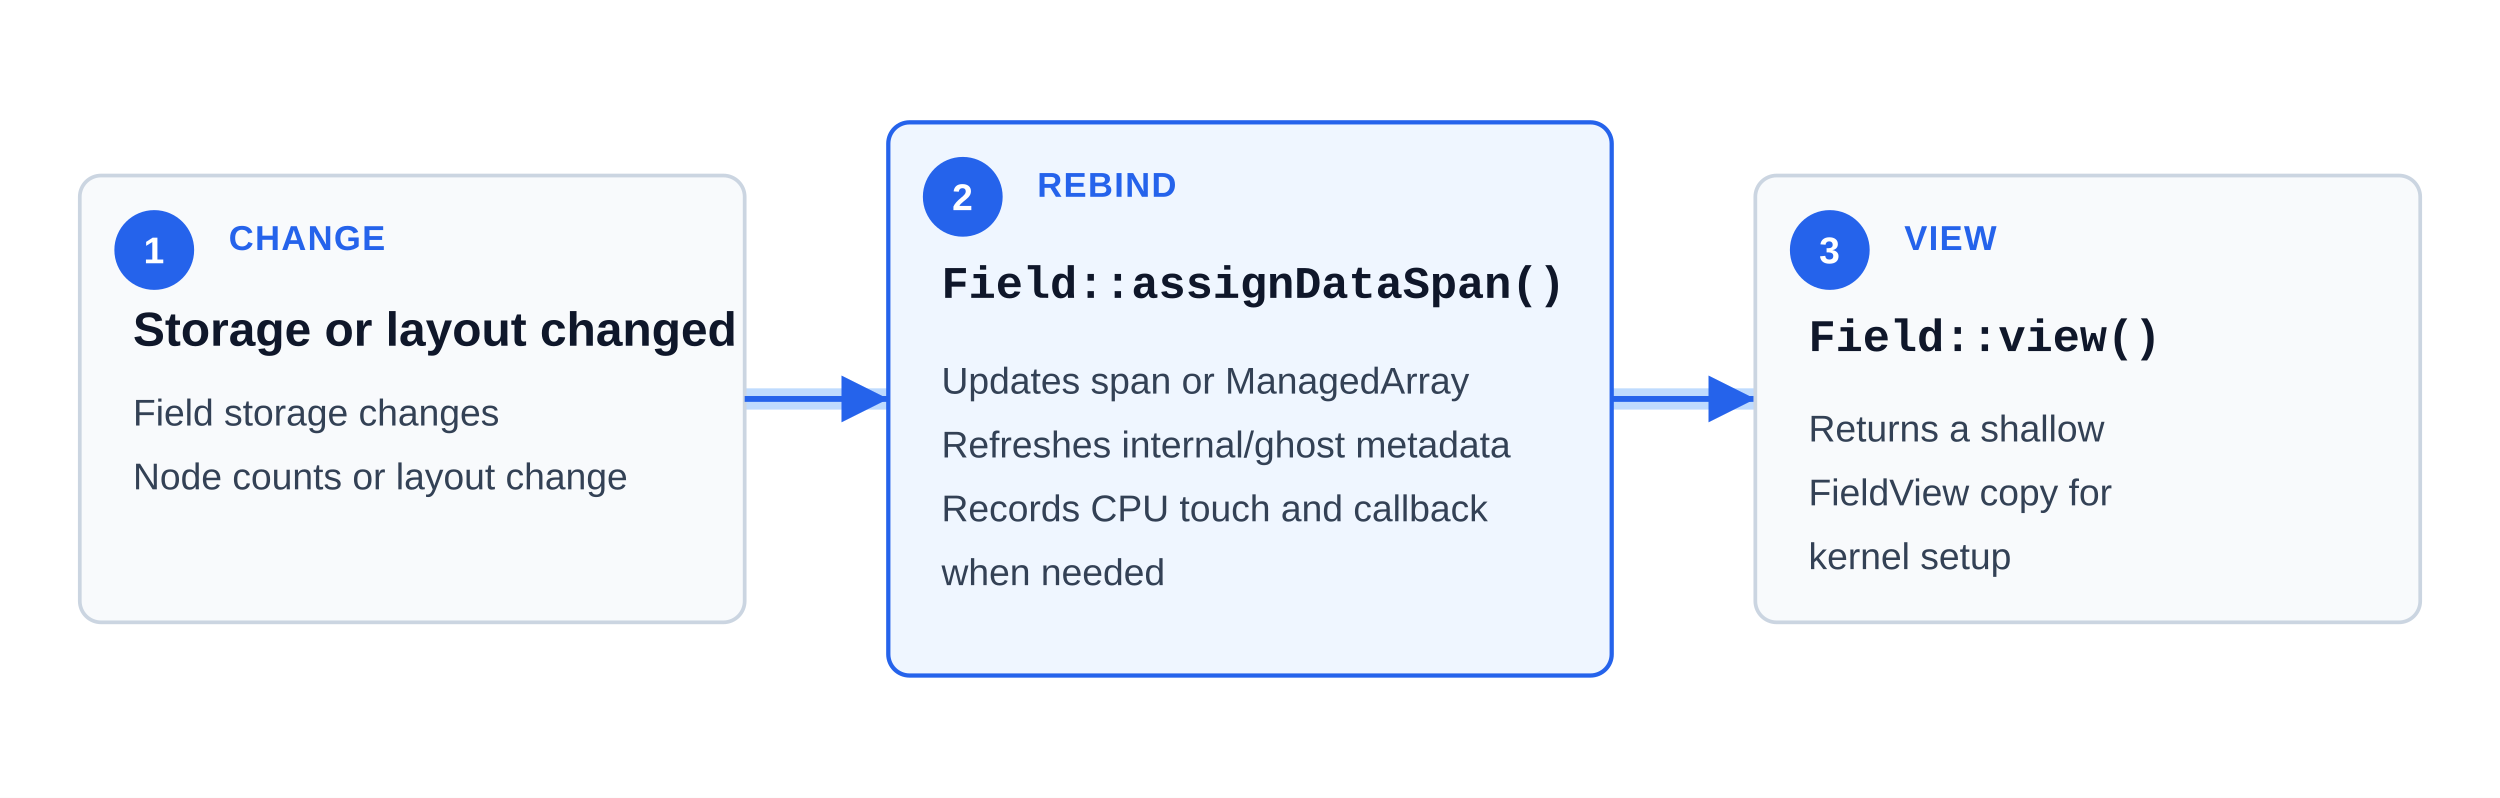
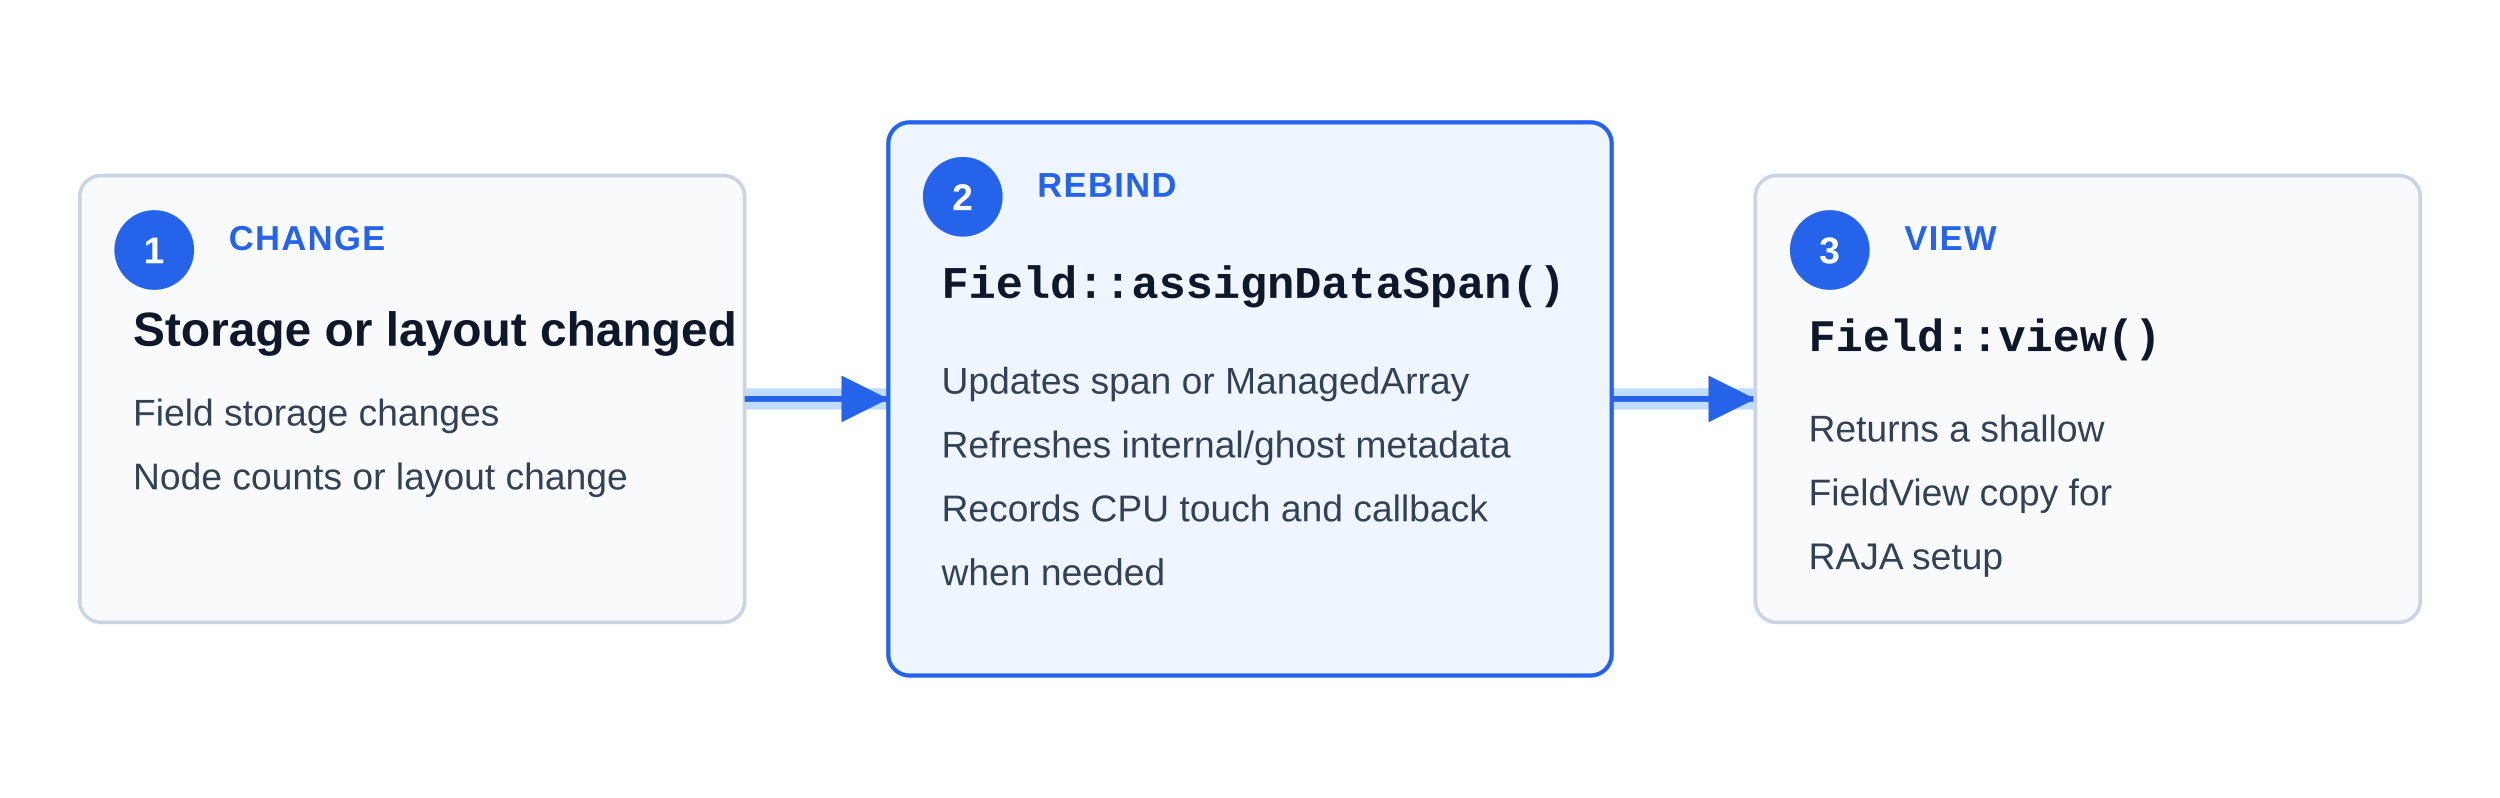
<svg xmlns="http://www.w3.org/2000/svg" width="940" height="300" viewBox="0 0 940 300" role="img" aria-labelledby="title desc">
  <defs>
    <marker id="arrow" markerWidth="12" markerHeight="12" refX="10" refY="6" orient="auto" markerUnits="strokeWidth">
      <path d="M2,2 L10,6 L2,10 z" fill="#2563eb" />
    </marker>
    <style>
      .background { fill: #ffffff; }
      .rail { fill: none; stroke: #bfdbfe; stroke-width: 8; stroke-linecap: round; }
      .arrow { fill: none; stroke: #2563eb; stroke-width: 2.2; marker-end: url(#arrow); }
      .card { fill: #f8fafc; stroke: #cbd5e1; stroke-width: 1.4; }
      .cardPrimary { fill: #eff6ff; stroke: #2563eb; stroke-width: 1.6; }
      .label { font: 700 13px Arial, sans-serif; fill: #2563eb; letter-spacing: 0.5px; }
      .title { font: 700 18px Arial, sans-serif; fill: #0f172a; }
      .text { font: 400 14px Arial, sans-serif; fill: #334155; }
      .code { font: 700 17px "SFMono-Regular", Consolas, "Liberation Mono", monospace; fill: #0f172a; }
      .badge { fill: #2563eb; }
      .badgeText { font: 700 14px Arial, sans-serif; fill: #ffffff; }
    </style>
  </defs>
  <rect class="background" x="0" y="0" width="940" height="300" />
  <path class="rail" d="M170 150 L770 150" />
  <rect class="card" x="30" y="66" width="250" height="168" rx="8" />
  <circle class="badge" cx="58" cy="94" r="15" />
  <text class="badgeText" x="54" y="99">1</text>
  <text class="label" x="86" y="94">CHANGE</text>
  <text class="title" x="50" y="130">Storage or layout changed</text>
  <text class="text" x="50" y="160">Field storage changes</text>
  <text class="text" x="50" y="184">Node counts or layout change</text>
  <path class="arrow" d="M280 150 L334 150" />
  <rect class="cardPrimary" x="334" y="46" width="272" height="208" rx="8" />
  <circle class="badge" cx="362" cy="74" r="15" />
  <text class="badgeText" x="358" y="79">2</text>
  <text class="label" x="390" y="74">REBIND</text>
  <text class="code" x="354" y="112">Field::assignDataSpan()</text>
  <text class="text" x="354" y="148">Updates span or ManagedArray</text>
  <text class="text" x="354" y="172">Refreshes internal/ghost metadata</text>
  <text class="text" x="354" y="196">Records CPU touch and callback</text>
  <text class="text" x="354" y="220">when needed</text>
  <path class="arrow" d="M606 150 L660 150" />
  <rect class="card" x="660" y="66" width="250" height="168" rx="8" />
  <circle class="badge" cx="688" cy="94" r="15" />
  <text class="badgeText" x="684" y="99">3</text>
  <text class="label" x="716" y="94">VIEW</text>
  <text class="code" x="680" y="132">Field::view()</text>
  <text class="text" x="680" y="166">Returns a shallow</text>
  <text class="text" x="680" y="190">FieldView copy for</text>
-   <text class="text" x="680" y="214">kernel setup</text>
+   <text class="text" x="680" y="214">RAJA setup</text>
</svg>
